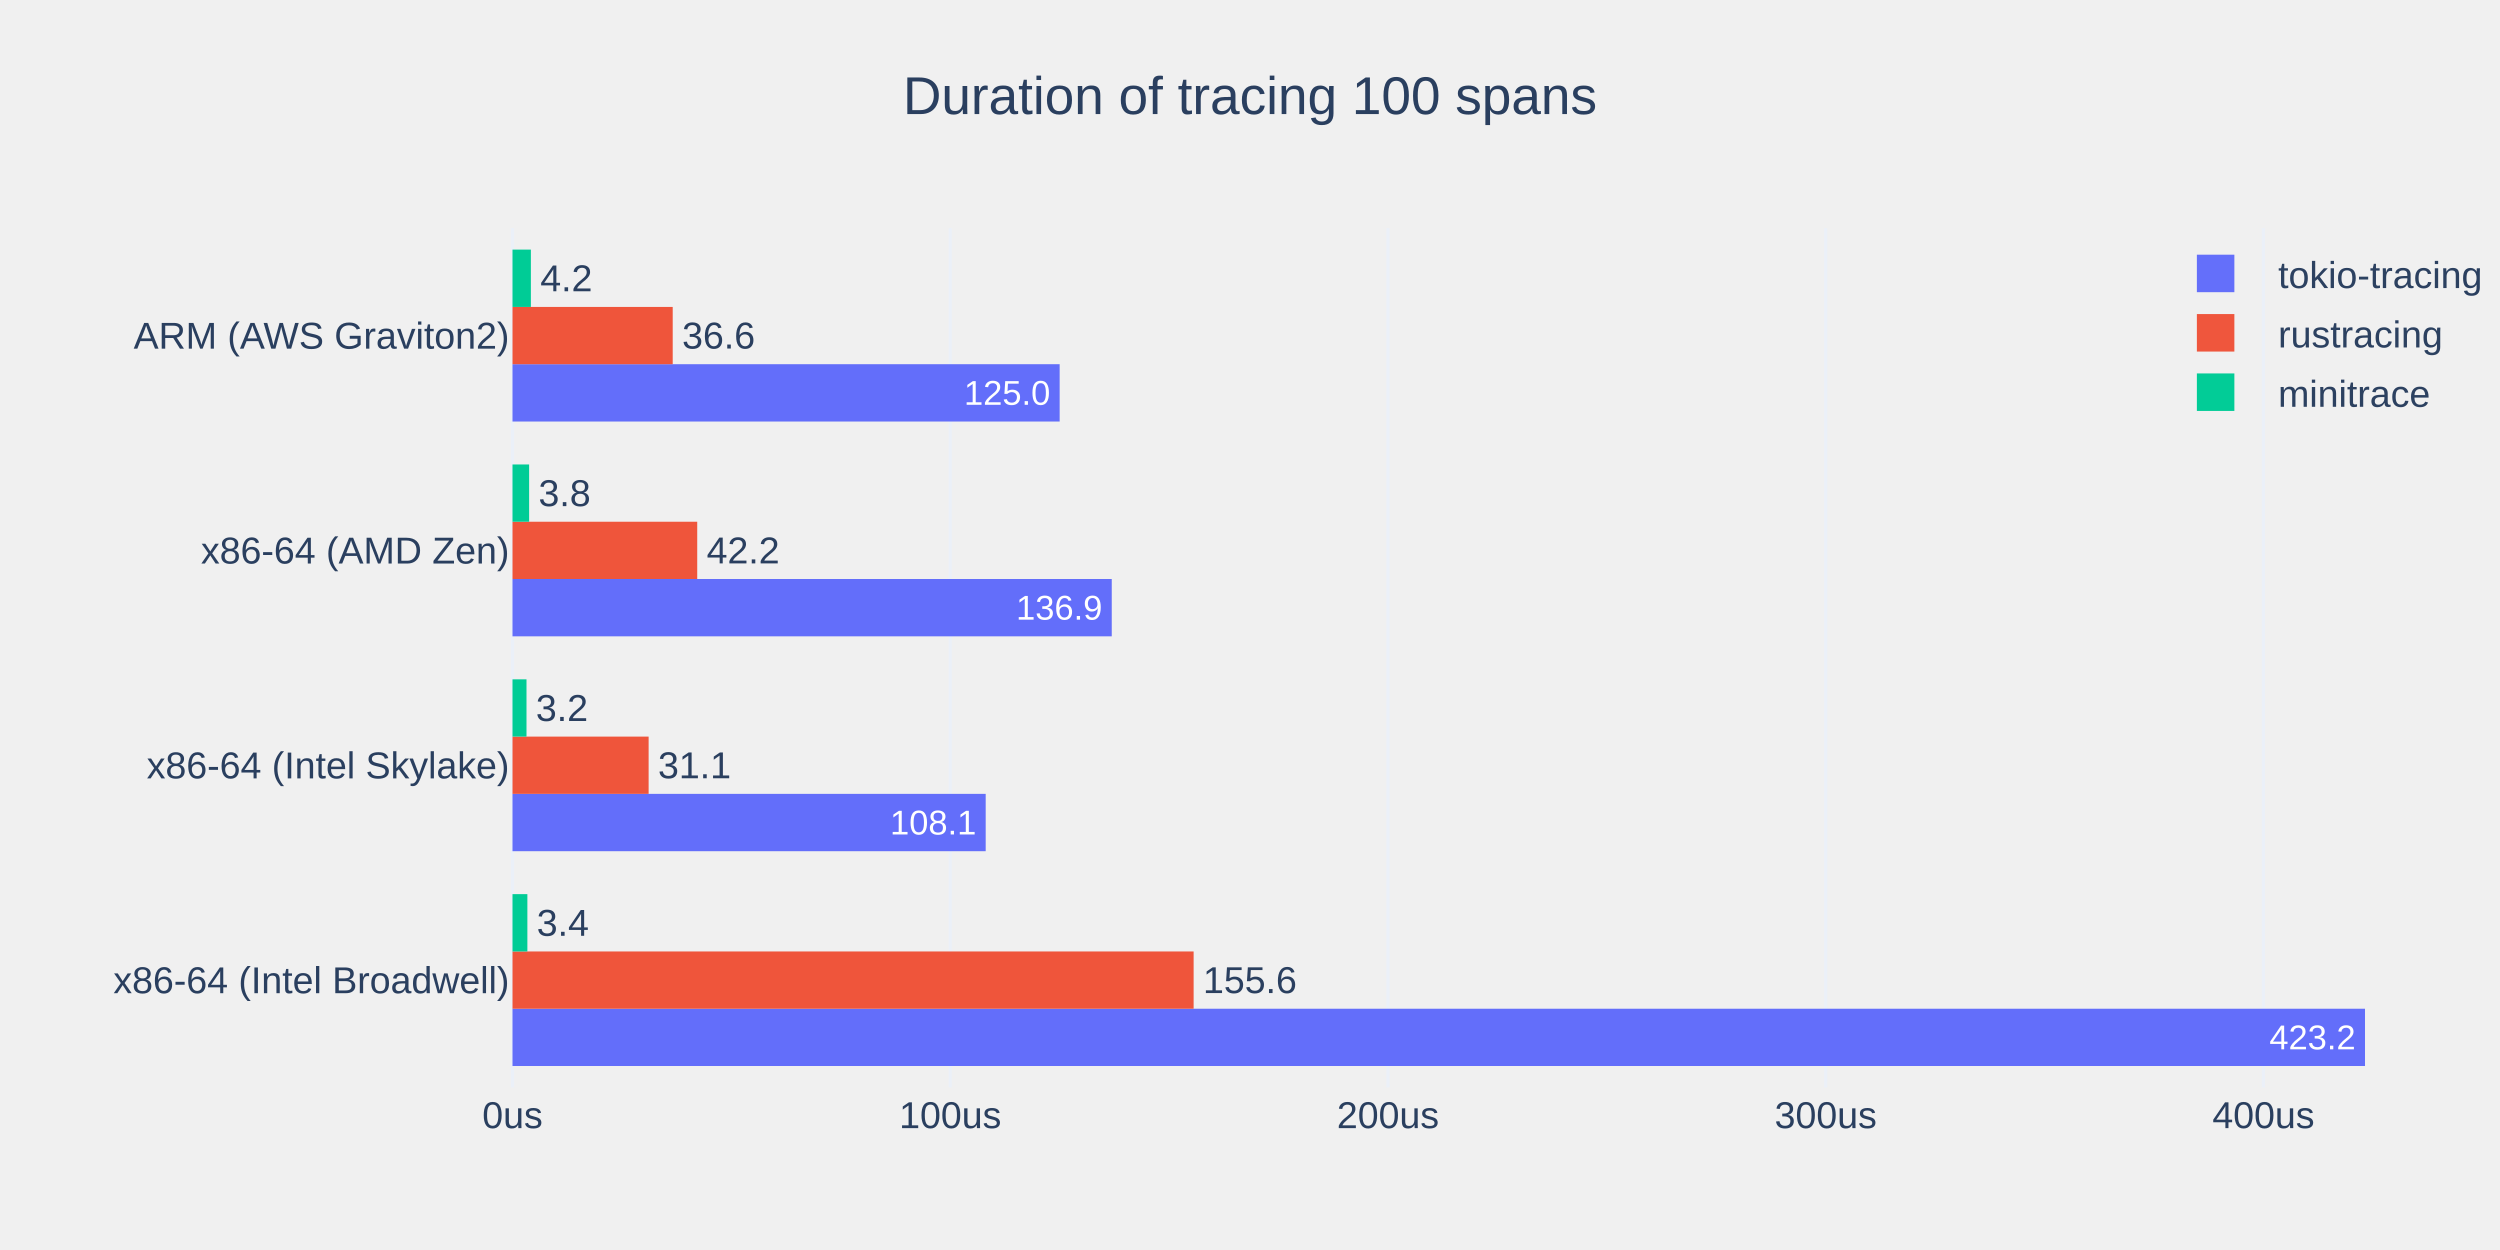
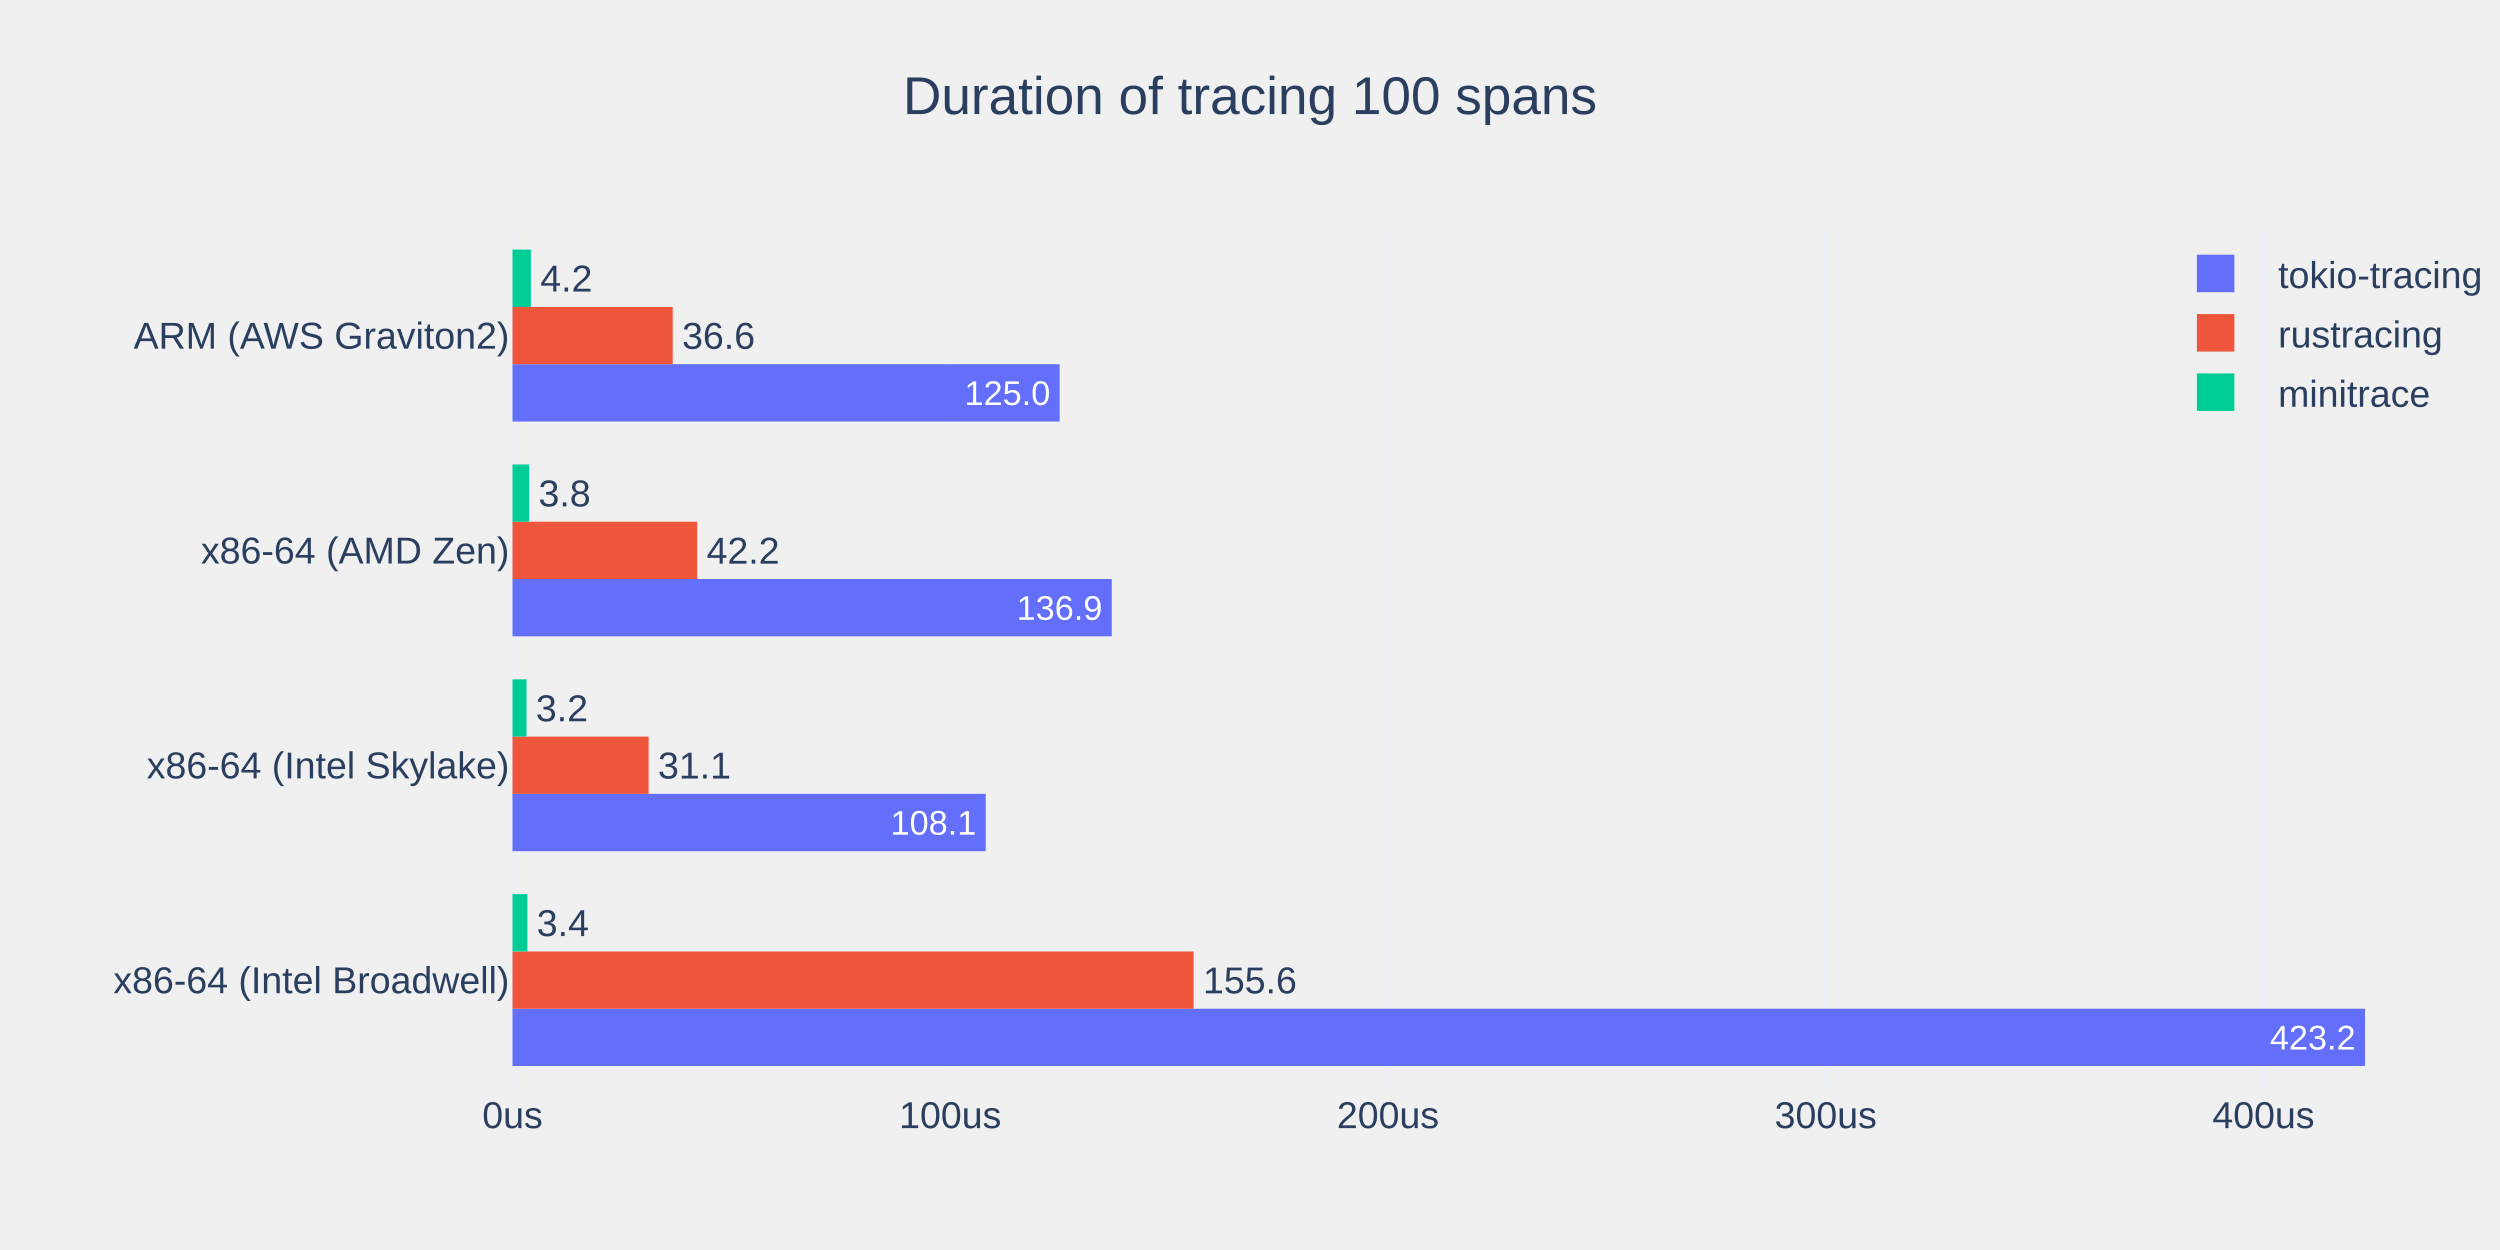
- <svg xmlns="http://www.w3.org/2000/svg" class="main-svg" width="800" height="400" style="background-color:rgba(255,255,255,.01)">
+ <svg xmlns="http://www.w3.org/2000/svg" class="main-svg" width="800" height="400" style="background:rgba(255,255,255,.01)">
  <defs>
    <clipPath id="a" class="plotclip">
      <path d="M0 0h624v275H0z" />
    </clipPath>
  </defs>
-   <g class="infolayer">
-     <g class="legend" pointer-events="all">
-       <path class="bg" shape-rendering="crispEdges" style="stroke:#9c9c9c;stroke-opacity:1;fill:#fff;fill-opacity:.01;stroke-width:0" d="M0 0h111v67H0z" transform="translate(689 73)" />
-       <g class="scrollbox" transform="translate(689 73)" clip-path="url('#legenda41c07')">
-         <g class="groups">
-           <g class="traces" style="opacity:1">
-             <text class="legendtext" style="font-family:Arial;font-size:12px;fill:#2a3f5f;fill-opacity:1;white-space:pre" x="40" y="4.68" data-unformatted="tokio-tracing" data-math="N" transform="translate(0 14.5)">tokio-tracing</text>
-             <g class="layers" style="opacity:1">
-               <g class="legendsymbols">
-                 <g class="legendpoints">
-                   <path class="legendundefined" d="M6 6H-6V-6H6Z" transform="translate(20 14.5)" style="stroke-width:0;fill:#636efa;fill-opacity:1" />
-                 </g>
-               </g>
-             </g>
-             <path class="legendtoggle" style="cursor:pointer;fill:#000;fill-opacity:0" fill="none" d="M0-9.5h105.375v19H0z" transform="translate(0 14.5)" />
-           </g>
-           <g class="traces" style="opacity:1">
-             <text class="legendtext" style="font-family:Arial;font-size:12px;fill:#2a3f5f;fill-opacity:1;white-space:pre" x="40" y="4.68" data-unformatted="rustracing" data-math="N" transform="translate(0 33.5)">rustracing</text>
-             <g class="layers" style="opacity:1">
-               <g class="legendsymbols">
-                 <g class="legendpoints">
-                   <path class="legendundefined" d="M6 6H-6V-6H6Z" transform="translate(20 33.5)" style="stroke-width:0;fill:#ef553b;fill-opacity:1" />
-                 </g>
-               </g>
-             </g>
-             <path class="legendtoggle" style="cursor:pointer;fill:#000;fill-opacity:0" fill="none" d="M0-9.5h105.375v19H0z" transform="translate(0 33.5)" />
-           </g>
-           <g class="traces" style="opacity:1">
-             <text class="legendtext" style="font-family:Arial;font-size:12px;fill:#2a3f5f;fill-opacity:1;white-space:pre" x="40" y="4.68" data-unformatted="minitrace" data-math="N" transform="translate(0 52.5)">minitrace</text>
-             <g class="layers" style="opacity:1">
-               <g class="legendsymbols">
-                 <g class="legendpoints">
-                   <path class="legendundefined" d="M6 6H-6V-6H6Z" transform="translate(20 52.5)" style="stroke-width:0;fill:#00cc96;fill-opacity:1" />
-                 </g>
-               </g>
-             </g>
-             <path class="legendtoggle" style="cursor:pointer;fill:#000;fill-opacity:0" fill="none" d="M0-9.5h105.375v19H0z" transform="translate(0 52.5)" />
-           </g>
-         </g>
-       </g>
-     </g>
-     <g class="g-gtitle">
-       <text class="gtitle" style="font-family:Arial;font-size:17px;fill:#2a3f5f;opacity:1;font-weight:400;white-space:pre" x="400" y="36.5" text-anchor="middle" dy="0em" data-unformatted="Duration of tracing 100 spans" data-math="N">Duration of tracing 100 spans</text>
-     </g>
-     <g class="g-xtitle">
-       <text class="xtitle" style="font-family:Arial;font-size:14px;fill:#2a3f5f;opacity:1;font-weight:400;white-space:pre" x="476" y="400" text-anchor="middle" data-unformatted="&lt;br&gt;" data-math="N" />
-     </g>
-     <g class="g-ytitle">
-       <text class="ytitle" transform="matrix(0 -1 1 0 0 336.5)" style="font-family:Arial;font-size:14px;fill:#2a3f5f;opacity:1;font-weight:400;white-space:pre" x="126" y="210.5" text-anchor="middle" data-unformatted="&lt;br&gt;" data-math="N" />
-     </g>
-   </g>
  <g class="bglayer">
    <path class="bg" style="fill:#fff;fill-opacity:.01;stroke-width:0" d="M164 73h624v275H164z" />
  </g>
  <g class="draglayer cursor-crosshair">
    <g class="xy">
-       <path class="nsewdrag drag" style="fill:transparent;stroke-width:0;pointer-events:all" data-subplot="xy" d="M164 73h624v275H164z" />
-       <path class="nwdrag drag cursor-nw-resize" style="fill:transparent;stroke-width:0;pointer-events:all" data-subplot="xy" d="M144 53h20v20h-20z" />
-       <path class="nedrag drag cursor-ne-resize" style="fill:transparent;stroke-width:0;pointer-events:all" data-subplot="xy" d="M788 53h20v20h-20z" />
-       <path class="swdrag drag cursor-sw-resize" style="fill:transparent;stroke-width:0;pointer-events:all" data-subplot="xy" d="M144 348h20v20h-20z" />
-       <path class="sedrag drag cursor-se-resize" style="fill:transparent;stroke-width:0;pointer-events:all" data-subplot="xy" d="M788 348h20v20h-20z" />
-       <path class="ewdrag drag cursor-ew-resize" style="fill:transparent;stroke-width:0;pointer-events:all" data-subplot="xy" d="M226.4 348.5h499.2v20H226.4z" />
-       <path class="wdrag drag cursor-w-resize" style="fill:transparent;stroke-width:0;pointer-events:all" data-subplot="xy" d="M164 348.5h62.4v20H164z" />
-       <path class="edrag drag cursor-e-resize" style="fill:transparent;stroke-width:0;pointer-events:all" data-subplot="xy" d="M725.6 348.5H788v20h-62.4z" />
-       <path class="nsdrag drag cursor-ns-resize" style="fill:transparent;stroke-width:0;pointer-events:all" data-subplot="xy" d="M143.5 100.5h20v220h-20z" />
-       <path class="sdrag drag cursor-s-resize" style="fill:transparent;stroke-width:0;pointer-events:all" data-subplot="xy" d="M143.5 320.5h20V348h-20z" />
-       <path class="ndrag drag cursor-n-resize" style="fill:transparent;stroke-width:0;pointer-events:all" data-subplot="xy" d="M143.5 73h20v27.5h-20z" />
+       <path class="nsewdrag drag" data-subplot="xy" style="fill:transparent;stroke-width:0;pointer-events:all" d="M164 73h624v275H164z" />
+       <path class="nwdrag drag cursor-nw-resize" data-subplot="xy" style="fill:transparent;stroke-width:0;pointer-events:all" d="M144 53h20v20h-20z" />
+       <path class="nedrag drag cursor-ne-resize" data-subplot="xy" style="fill:transparent;stroke-width:0;pointer-events:all" d="M788 53h20v20h-20z" />
+       <path class="swdrag drag cursor-sw-resize" data-subplot="xy" style="fill:transparent;stroke-width:0;pointer-events:all" d="M144 348h20v20h-20z" />
+       <path class="sedrag drag cursor-se-resize" data-subplot="xy" style="fill:transparent;stroke-width:0;pointer-events:all" d="M788 348h20v20h-20z" />
+       <path class="ewdrag drag cursor-ew-resize" data-subplot="xy" style="fill:transparent;stroke-width:0;pointer-events:all" d="M226.4 348.5h499.2v20H226.4z" />
+       <path class="wdrag drag cursor-w-resize" data-subplot="xy" style="fill:transparent;stroke-width:0;pointer-events:all" d="M164 348.5h62.4v20H164z" />
+       <path class="edrag drag cursor-e-resize" data-subplot="xy" style="fill:transparent;stroke-width:0;pointer-events:all" d="M725.6 348.5H788v20h-62.4z" />
+       <path class="nsdrag drag cursor-ns-resize" data-subplot="xy" style="fill:transparent;stroke-width:0;pointer-events:all" d="M143.5 100.5h20v220h-20z" />
+       <path class="sdrag drag cursor-s-resize" data-subplot="xy" style="fill:transparent;stroke-width:0;pointer-events:all" d="M143.5 320.5h20V348h-20z" />
+       <path class="ndrag drag cursor-n-resize" data-subplot="xy" style="fill:transparent;stroke-width:0;pointer-events:all" d="M143.5 73h20v27.5h-20z" />
    </g>
  </g>
  <g class="cartesianlayer">
    <g class="subplot xy">
      <g class="gridlayer">
        <g class="x">
          <path class="xgrid crisp" transform="translate(304.08)" d="M0 73v275" style="stroke:#ebf0f8;stroke-opacity:1;stroke-width:1px" />
          <path class="xgrid crisp" transform="translate(444.15)" d="M0 73v275" style="stroke:#ebf0f8;stroke-opacity:1;stroke-width:1px" />
          <path class="xgrid crisp" transform="translate(584.23)" d="M0 73v275" style="stroke:#ebf0f8;stroke-opacity:1;stroke-width:1px" />
          <path class="xgrid crisp" transform="translate(724.3)" d="M0 73v275" style="stroke:#ebf0f8;stroke-opacity:1;stroke-width:1px" />
        </g>
      </g>
      <g class="zerolinelayer">
        <path class="xzl zl crisp" transform="translate(164)" d="M0 73v275" style="stroke:#ebf0f8;stroke-opacity:1;stroke-width:1px" />
      </g>
      <g class="plot" transform="translate(164 73)" clip-path="url('#a')">
        <g class="barlayer mlayer">
          <g class="trace bars" style="opacity:1">
            <g class="points">
              <g class="point">
-                 <path style="vector-effect:non-scaling-stroke;opacity:1;stroke-width:0;fill:#636efa;fill-opacity:1" d="M0 268.13v-18.34h592.8v18.34Z" />
-                 <text class="bartext bartext-inside" text-anchor="middle" data-notex="1" style="font-family:Arial;font-size:12px;fill:#fff;fill-opacity:1;white-space:pre" data-unformatted="423.2" data-math="N" transform="matrix(.9194 0 0 .9194 575.995 262.788)">
-     423.2
- </text>
+                 <path d="M0 268.13v-18.34h592.8v18.34Z" style="vector-effect:non-scaling-stroke;opacity:1;stroke-width:0;fill:#636efa;fill-opacity:1" />
+                 <text class="bartext bartext-inside" text-anchor="middle" data-notex="1" data-unformatted="423.2" data-math="N" style="font-family:Arial;font-size:12px;fill:#fff;fill-opacity:1;white-space:pre" transform="matrix(.91407 0 0 .91407 576.075 262.845)">423.2</text>
              </g>
              <g class="point">
-                 <path style="vector-effect:non-scaling-stroke;opacity:1;stroke-width:0;fill:#636efa;fill-opacity:1" d="M0 199.38v-18.34h151.42v18.34Z" />
-                 <text class="bartext bartext-inside" text-anchor="middle" data-notex="1" style="font-family:Arial;font-size:12px;fill:#fff;fill-opacity:1;white-space:pre" data-unformatted="108.1" data-math="N" transform="matrix(.9194 0 0 .9194 134.615 194.038)">
-     108.1
- </text>
+                 <path d="M0 199.38v-18.34h151.42v18.34Z" style="vector-effect:non-scaling-stroke;opacity:1;stroke-width:0;fill:#636efa;fill-opacity:1" />
+                 <text class="bartext bartext-inside" text-anchor="middle" data-notex="1" data-unformatted="108.1" data-math="N" style="font-family:Arial;font-size:12px;fill:#fff;fill-opacity:1;white-space:pre" transform="matrix(.91407 0 0 .91407 134.695 194.095)">108.1</text>
              </g>
              <g class="point">
-                 <path style="vector-effect:non-scaling-stroke;opacity:1;stroke-width:0;fill:#636efa;fill-opacity:1" d="M0 130.63v-18.34h191.76v18.34Z" />
-                 <text class="bartext bartext-inside" text-anchor="middle" data-notex="1" style="font-family:Arial;font-size:12px;fill:#fff;fill-opacity:1;white-space:pre" data-unformatted="136.9" data-math="N" transform="matrix(.9194 0 0 .9194 174.955 125.288)">
-     136.9
- </text>
+                 <path d="M0 130.63v-18.34h191.76v18.34Z" style="vector-effect:non-scaling-stroke;opacity:1;stroke-width:0;fill:#636efa;fill-opacity:1" />
+                 <text class="bartext bartext-inside" text-anchor="middle" data-notex="1" data-unformatted="136.9" data-math="N" style="font-family:Arial;font-size:12px;fill:#fff;fill-opacity:1;white-space:pre" transform="matrix(.91407 0 0 .91407 175.035 125.345)">136.9</text>
              </g>
              <g class="point">
-                 <path style="vector-effect:non-scaling-stroke;opacity:1;stroke-width:0;fill:#636efa;fill-opacity:1" d="M0 61.88V43.54h175.09v18.34Z" />
-                 <text class="bartext bartext-inside" text-anchor="middle" data-notex="1" style="font-family:Arial;font-size:12px;fill:#fff;fill-opacity:1;white-space:pre" data-unformatted="125" data-math="N" transform="matrix(.9194 0 0 .9194 158.285 56.538)">
-     125.0
- </text>
+                 <path d="M0 61.88V43.54h175.09v18.34Z" style="vector-effect:non-scaling-stroke;opacity:1;stroke-width:0;fill:#636efa;fill-opacity:1" />
+                 <text class="bartext bartext-inside" text-anchor="middle" data-notex="1" data-unformatted="125" data-math="N" style="font-family:Arial;font-size:12px;fill:#fff;fill-opacity:1;white-space:pre" transform="matrix(.91407 0 0 .91407 158.365 56.595)">125.0</text>
              </g>
            </g>
          </g>
          <g class="trace bars" style="opacity:1">
            <g class="points">
              <g class="point">
-                 <path style="vector-effect:non-scaling-stroke;opacity:1;stroke-width:0;fill:#ef553b;fill-opacity:1" d="M0 249.79v-18.33h217.96v18.33Z" />
-                 <text class="bartext bartext-outside" text-anchor="middle" data-notex="1" style="font-family:Arial;font-size:12px;fill:#2a3f5f;fill-opacity:1;white-space:pre" data-unformatted="155.6" data-math="N" transform="translate(235.976 244.79)">
-     155.6
- </text>
+                 <path d="M0 249.79v-18.33h217.96v18.33Z" style="vector-effect:non-scaling-stroke;opacity:1;stroke-width:0;fill:#ef553b;fill-opacity:1" />
+                 <text class="bartext bartext-outside" text-anchor="middle" data-notex="1" data-unformatted="155.6" data-math="N" style="font-family:Arial;font-size:12px;fill:#2a3f5f;fill-opacity:1;white-space:pre" transform="translate(235.976 244.875)">155.6</text>
              </g>
              <g class="point">
-                 <path style="vector-effect:non-scaling-stroke;opacity:1;stroke-width:0;fill:#ef553b;fill-opacity:1" d="M0 181.04v-18.33h43.56v18.33Z" />
-                 <text class="bartext bartext-outside" text-anchor="middle" data-notex="1" style="font-family:Arial;font-size:12px;fill:#2a3f5f;fill-opacity:1;white-space:pre" data-unformatted="31.1" data-math="N" transform="translate(58.248 176.04)">
-     31.1
- </text>
+                 <path d="M0 181.04v-18.33h43.56v18.33Z" style="vector-effect:non-scaling-stroke;opacity:1;stroke-width:0;fill:#ef553b;fill-opacity:1" />
+                 <text class="bartext bartext-outside" text-anchor="middle" data-notex="1" data-unformatted="31.1" data-math="N" style="font-family:Arial;font-size:12px;fill:#2a3f5f;fill-opacity:1;white-space:pre" transform="translate(58.24 176.125)">31.1</text>
              </g>
              <g class="point">
-                 <path style="vector-effect:non-scaling-stroke;opacity:1;stroke-width:0;fill:#ef553b;fill-opacity:1" d="M0 112.29V93.96h59.11v18.33Z" />
-                 <text class="bartext bartext-outside" text-anchor="middle" data-notex="1" style="font-family:Arial;font-size:12px;fill:#2a3f5f;fill-opacity:1;white-space:pre" data-unformatted="42.2" data-math="N" transform="translate(73.797 107.29)">
-     42.2
- </text>
+                 <path d="M0 112.29V93.96h59.11v18.33Z" style="vector-effect:non-scaling-stroke;opacity:1;stroke-width:0;fill:#ef553b;fill-opacity:1" />
+                 <text class="bartext bartext-outside" text-anchor="middle" data-notex="1" data-unformatted="42.2" data-math="N" style="font-family:Arial;font-size:12px;fill:#2a3f5f;fill-opacity:1;white-space:pre" transform="translate(73.79 107.375)">42.2</text>
              </g>
              <g class="point">
-                 <path style="vector-effect:non-scaling-stroke;opacity:1;stroke-width:0;fill:#ef553b;fill-opacity:1" d="M0 43.54V25.21h51.27v18.33Z" />
-                 <text class="bartext bartext-outside" text-anchor="middle" data-notex="1" style="font-family:Arial;font-size:12px;fill:#2a3f5f;fill-opacity:1;white-space:pre" data-unformatted="36.6" data-math="N" transform="translate(65.958 38.54)">
-     36.6
- </text>
+                 <path d="M0 43.54V25.21h51.27v18.33Z" style="vector-effect:non-scaling-stroke;opacity:1;stroke-width:0;fill:#ef553b;fill-opacity:1" />
+                 <text class="bartext bartext-outside" text-anchor="middle" data-notex="1" data-unformatted="36.6" data-math="N" style="font-family:Arial;font-size:12px;fill:#2a3f5f;fill-opacity:1;white-space:pre" transform="translate(65.95 38.625)">36.6</text>
              </g>
            </g>
          </g>
          <g class="trace bars" style="opacity:1">
            <g class="points">
              <g class="point">
-                 <path style="vector-effect:non-scaling-stroke;opacity:1;stroke-width:0;fill:#00cc96;fill-opacity:1" d="M0 231.46v-18.33h4.76v18.33Z" />
-                 <text class="bartext bartext-outside" text-anchor="middle" data-notex="1" style="font-family:Arial;font-size:12px;fill:#2a3f5f;fill-opacity:1;white-space:pre" data-unformatted="3.4" data-math="N" transform="translate(16.104 226.46)">
-     3.4
- </text>
+                 <path d="M0 231.46v-18.33h4.76v18.33Z" style="vector-effect:non-scaling-stroke;opacity:1;stroke-width:0;fill:#00cc96;fill-opacity:1" />
+                 <text class="bartext bartext-outside" text-anchor="middle" data-notex="1" data-unformatted="3.4" data-math="N" style="font-family:Arial;font-size:12px;fill:#2a3f5f;fill-opacity:1;white-space:pre" transform="translate(16.104 226.545)">3.4</text>
              </g>
              <g class="point">
-                 <path style="vector-effect:non-scaling-stroke;opacity:1;stroke-width:0;fill:#00cc96;fill-opacity:1" d="M0 162.71v-18.33h4.48v18.33Z" />
-                 <text class="bartext bartext-outside" text-anchor="middle" data-notex="1" style="font-family:Arial;font-size:12px;fill:#2a3f5f;fill-opacity:1;white-space:pre" data-unformatted="3.2" data-math="N" transform="translate(15.824 157.71)">
-     3.2
- </text>
+                 <path d="M0 162.71v-18.33h4.48v18.33Z" style="vector-effect:non-scaling-stroke;opacity:1;stroke-width:0;fill:#00cc96;fill-opacity:1" />
+                 <text class="bartext bartext-outside" text-anchor="middle" data-notex="1" data-unformatted="3.2" data-math="N" style="font-family:Arial;font-size:12px;fill:#2a3f5f;fill-opacity:1;white-space:pre" transform="translate(15.824 157.795)">3.2</text>
              </g>
              <g class="point">
-                 <path style="vector-effect:non-scaling-stroke;opacity:1;stroke-width:0;fill:#00cc96;fill-opacity:1" d="M0 93.96V75.63h5.32v18.33Z" />
-                 <text class="bartext bartext-outside" text-anchor="middle" data-notex="1" style="font-family:Arial;font-size:12px;fill:#2a3f5f;fill-opacity:1;white-space:pre" data-unformatted="3.8" data-math="N" transform="translate(16.664 88.96)">
-     3.8
- </text>
+                 <path d="M0 93.96V75.63h5.32v18.33Z" style="vector-effect:non-scaling-stroke;opacity:1;stroke-width:0;fill:#00cc96;fill-opacity:1" />
+                 <text class="bartext bartext-outside" text-anchor="middle" data-notex="1" data-unformatted="3.8" data-math="N" style="font-family:Arial;font-size:12px;fill:#2a3f5f;fill-opacity:1;white-space:pre" transform="translate(16.664 89.045)">3.8</text>
              </g>
              <g class="point">
-                 <path style="vector-effect:non-scaling-stroke;opacity:1;stroke-width:0;fill:#00cc96;fill-opacity:1" d="M0 25.21V6.88h5.88v18.33Z" />
-                 <text class="bartext bartext-outside" text-anchor="middle" data-notex="1" style="font-family:Arial;font-size:12px;fill:#2a3f5f;fill-opacity:1;white-space:pre" data-unformatted="4.2" data-math="N" transform="translate(17.224 20.21)">
-     4.2
- </text>
+                 <path d="M0 25.21V6.88h5.88v18.33Z" style="vector-effect:non-scaling-stroke;opacity:1;stroke-width:0;fill:#00cc96;fill-opacity:1" />
+                 <text class="bartext bartext-outside" text-anchor="middle" data-notex="1" data-unformatted="4.2" data-math="N" style="font-family:Arial;font-size:12px;fill:#2a3f5f;fill-opacity:1;white-space:pre" transform="translate(17.224 20.295)">4.2</text>
              </g>
            </g>
          </g>
        </g>
      </g>
      <g class="xaxislayer-above">
-         <text text-anchor="middle" y="361" style="font-family:Arial;font-size:12px;fill:#2a3f5f;fill-opacity:1;white-space:pre" data-unformatted="0us" data-math="N" transform="translate(164)" class="xtick">
-     0us
- </text>
-         <text text-anchor="middle" y="361" style="font-family:Arial;font-size:12px;fill:#2a3f5f;fill-opacity:1;white-space:pre" data-unformatted="100us" data-math="N" transform="translate(304.08)" class="xtick">
-     100us
- </text>
-         <text text-anchor="middle" y="361" style="font-family:Arial;font-size:12px;fill:#2a3f5f;fill-opacity:1;white-space:pre" data-unformatted="200us" data-math="N" transform="translate(444.15)" class="xtick">
-     200us
- </text>
-         <text text-anchor="middle" y="361" style="font-family:Arial;font-size:12px;fill:#2a3f5f;fill-opacity:1;white-space:pre" data-unformatted="300us" data-math="N" transform="translate(584.23)" class="xtick">
-     300us
- </text>
-         <text text-anchor="middle" y="361" style="font-family:Arial;font-size:12px;fill:#2a3f5f;fill-opacity:1;white-space:pre" data-unformatted="400us" data-math="N" transform="translate(724.3)" class="xtick">
-     400us
- </text>
+         <text text-anchor="middle" y="361" data-unformatted="0us" data-math="N" transform="translate(164)" style="font-family:Arial;font-size:12px;fill:#2a3f5f;fill-opacity:1;white-space:pre" class="xtick">0us</text>
+         <text text-anchor="middle" y="361" data-unformatted="100us" data-math="N" transform="translate(304.08)" style="font-family:Arial;font-size:12px;fill:#2a3f5f;fill-opacity:1;white-space:pre" class="xtick">100us</text>
+         <text text-anchor="middle" y="361" data-unformatted="200us" data-math="N" transform="translate(444.15)" style="font-family:Arial;font-size:12px;fill:#2a3f5f;fill-opacity:1;white-space:pre" class="xtick">200us</text>
+         <text text-anchor="middle" y="361" data-unformatted="300us" data-math="N" transform="translate(584.23)" style="font-family:Arial;font-size:12px;fill:#2a3f5f;fill-opacity:1;white-space:pre" class="xtick">300us</text>
+         <text text-anchor="middle" y="361" data-unformatted="400us" data-math="N" transform="translate(724.3)" style="font-family:Arial;font-size:12px;fill:#2a3f5f;fill-opacity:1;white-space:pre" class="xtick">400us</text>
      </g>
      <g class="yaxislayer-above">
-         <text text-anchor="end" x="163" y="4.2" style="font-family:Arial;font-size:12px;fill:#2a3f5f;fill-opacity:1;white-space:pre" data-unformatted="x86-64 (Intel Broadwell)" data-math="N" transform="translate(0 313.63)" class="ytick">
-     x86-64 (Intel Broadwell)
- </text>
-         <text text-anchor="end" x="163" y="4.2" style="font-family:Arial;font-size:12px;fill:#2a3f5f;fill-opacity:1;white-space:pre" data-unformatted="x86-64 (Intel Skylake)" data-math="N" transform="translate(0 244.88)" class="ytick">
-     x86-64 (Intel Skylake)
- </text>
-         <text text-anchor="end" x="163" y="4.2" style="font-family:Arial;font-size:12px;fill:#2a3f5f;fill-opacity:1;white-space:pre" data-unformatted="x86-64 (AMD Zen)" data-math="N" transform="translate(0 176.13)" class="ytick">
-     x86-64 (AMD Zen)
- </text>
-         <text text-anchor="end" x="163" y="4.2" style="font-family:Arial;font-size:12px;fill:#2a3f5f;fill-opacity:1;white-space:pre" data-unformatted="ARM (AWS Graviton2)" data-math="N" transform="translate(0 107.38)" class="ytick">
-     ARM (AWS Graviton2)
- </text>
+         <text text-anchor="end" x="163" y="4.2" data-unformatted="x86-64 (Intel Broadwell)" data-math="N" transform="translate(0 313.63)" style="font-family:Arial;font-size:12px;fill:#2a3f5f;fill-opacity:1;white-space:pre" class="ytick">x86-64 (Intel Broadwell)</text>
+         <text text-anchor="end" x="163" y="4.2" data-unformatted="x86-64 (Intel Skylake)" data-math="N" transform="translate(0 244.88)" style="font-family:Arial;font-size:12px;fill:#2a3f5f;fill-opacity:1;white-space:pre" class="ytick">x86-64 (Intel Skylake)</text>
+         <text text-anchor="end" x="163" y="4.2" data-unformatted="x86-64 (AMD Zen)" data-math="N" transform="translate(0 176.13)" style="font-family:Arial;font-size:12px;fill:#2a3f5f;fill-opacity:1;white-space:pre" class="ytick">x86-64 (AMD Zen)</text>
+         <text text-anchor="end" x="163" y="4.2" data-unformatted="ARM (AWS Graviton2)" data-math="N" transform="translate(0 107.38)" style="font-family:Arial;font-size:12px;fill:#2a3f5f;fill-opacity:1;white-space:pre" class="ytick">ARM (AWS Graviton2)</text>
      </g>
    </g>
  </g>
+   <g class="infolayer">
+     <g class="legend" pointer-events="all">
+       <path class="bg" shape-rendering="crispEdges" style="stroke:#9c9c9c;stroke-opacity:1;fill:#fff;fill-opacity:.01;stroke-width:0" d="M0 0h111v67H0z" transform="translate(689 73)" />
+       <g class="scrollbox" transform="translate(689 73)" clip-path="url('#legend31d1c6')">
+         <g class="groups">
+           <g class="traces" style="opacity:1">
+             <text class="legendtext" x="40" y="4.68" data-unformatted="tokio-tracing" data-math="N" style="font-family:Arial;font-size:12px;fill:#2a3f5f;fill-opacity:1;white-space:pre" transform="translate(0 14.5)">tokio-tracing</text>
+             <g class="layers" style="opacity:1">
+               <g class="legendsymbols">
+                 <g class="legendpoints">
+                   <path class="legendundefined" d="M6 6H-6V-6H6Z" transform="translate(20 14.5)" style="stroke-width:0;fill:#636efa;fill-opacity:1" />
+                 </g>
+               </g>
+             </g>
+             <path class="legendtoggle" style="cursor:pointer;fill:#000;fill-opacity:0" fill="none" d="M0-9.5h105.367v19H0z" transform="translate(0 14.5)" />
+           </g>
+           <g class="traces" style="opacity:1">
+             <text class="legendtext" x="40" y="4.68" data-unformatted="rustracing" data-math="N" style="font-family:Arial;font-size:12px;fill:#2a3f5f;fill-opacity:1;white-space:pre" transform="translate(0 33.5)">rustracing</text>
+             <g class="layers" style="opacity:1">
+               <g class="legendsymbols">
+                 <g class="legendpoints">
+                   <path class="legendundefined" d="M6 6H-6V-6H6Z" transform="translate(20 33.5)" style="stroke-width:0;fill:#ef553b;fill-opacity:1" />
+                 </g>
+               </g>
+             </g>
+             <path class="legendtoggle" style="cursor:pointer;fill:#000;fill-opacity:0" fill="none" d="M0-9.5h105.367v19H0z" transform="translate(0 33.5)" />
+           </g>
+           <g class="traces" style="opacity:1">
+             <text class="legendtext" x="40" y="4.68" data-unformatted="minitrace" data-math="N" style="font-family:Arial;font-size:12px;fill:#2a3f5f;fill-opacity:1;white-space:pre" transform="translate(0 52.5)">minitrace</text>
+             <g class="layers" style="opacity:1">
+               <g class="legendsymbols">
+                 <g class="legendpoints">
+                   <path class="legendundefined" d="M6 6H-6V-6H6Z" transform="translate(20 52.5)" style="stroke-width:0;fill:#00cc96;fill-opacity:1" />
+                 </g>
+               </g>
+             </g>
+             <path class="legendtoggle" style="cursor:pointer;fill:#000;fill-opacity:0" fill="none" d="M0-9.5h105.367v19H0z" transform="translate(0 52.5)" />
+           </g>
+         </g>
+       </g>
+     </g>
+     <g class="g-gtitle">
+       <text class="gtitle" x="400" y="36.5" text-anchor="middle" dy="0em" data-unformatted="Duration of tracing 100 spans" data-math="N" style="font-family:Arial;font-size:17px;fill:#2a3f5f;opacity:1;font-weight:400;white-space:pre">Duration of tracing 100 spans</text>
+     </g>
+     <g class="g-xtitle">
+       <text class="xtitle" x="476" y="400" text-anchor="middle" data-unformatted="&lt;br&gt;" data-math="N" style="font-family:Arial;font-size:14px;fill:#2a3f5f;opacity:1;font-weight:400;white-space:pre" />
+     </g>
+     <g class="g-ytitle">
+       <text class="ytitle" transform="matrix(0 -1 1 0 0 336.5)" x="126" y="210.5" text-anchor="middle" data-unformatted="&lt;br&gt;" data-math="N" style="font-family:Arial;font-size:14px;fill:#2a3f5f;opacity:1;font-weight:400;white-space:pre" />
+     </g>
+   </g>
</svg>
